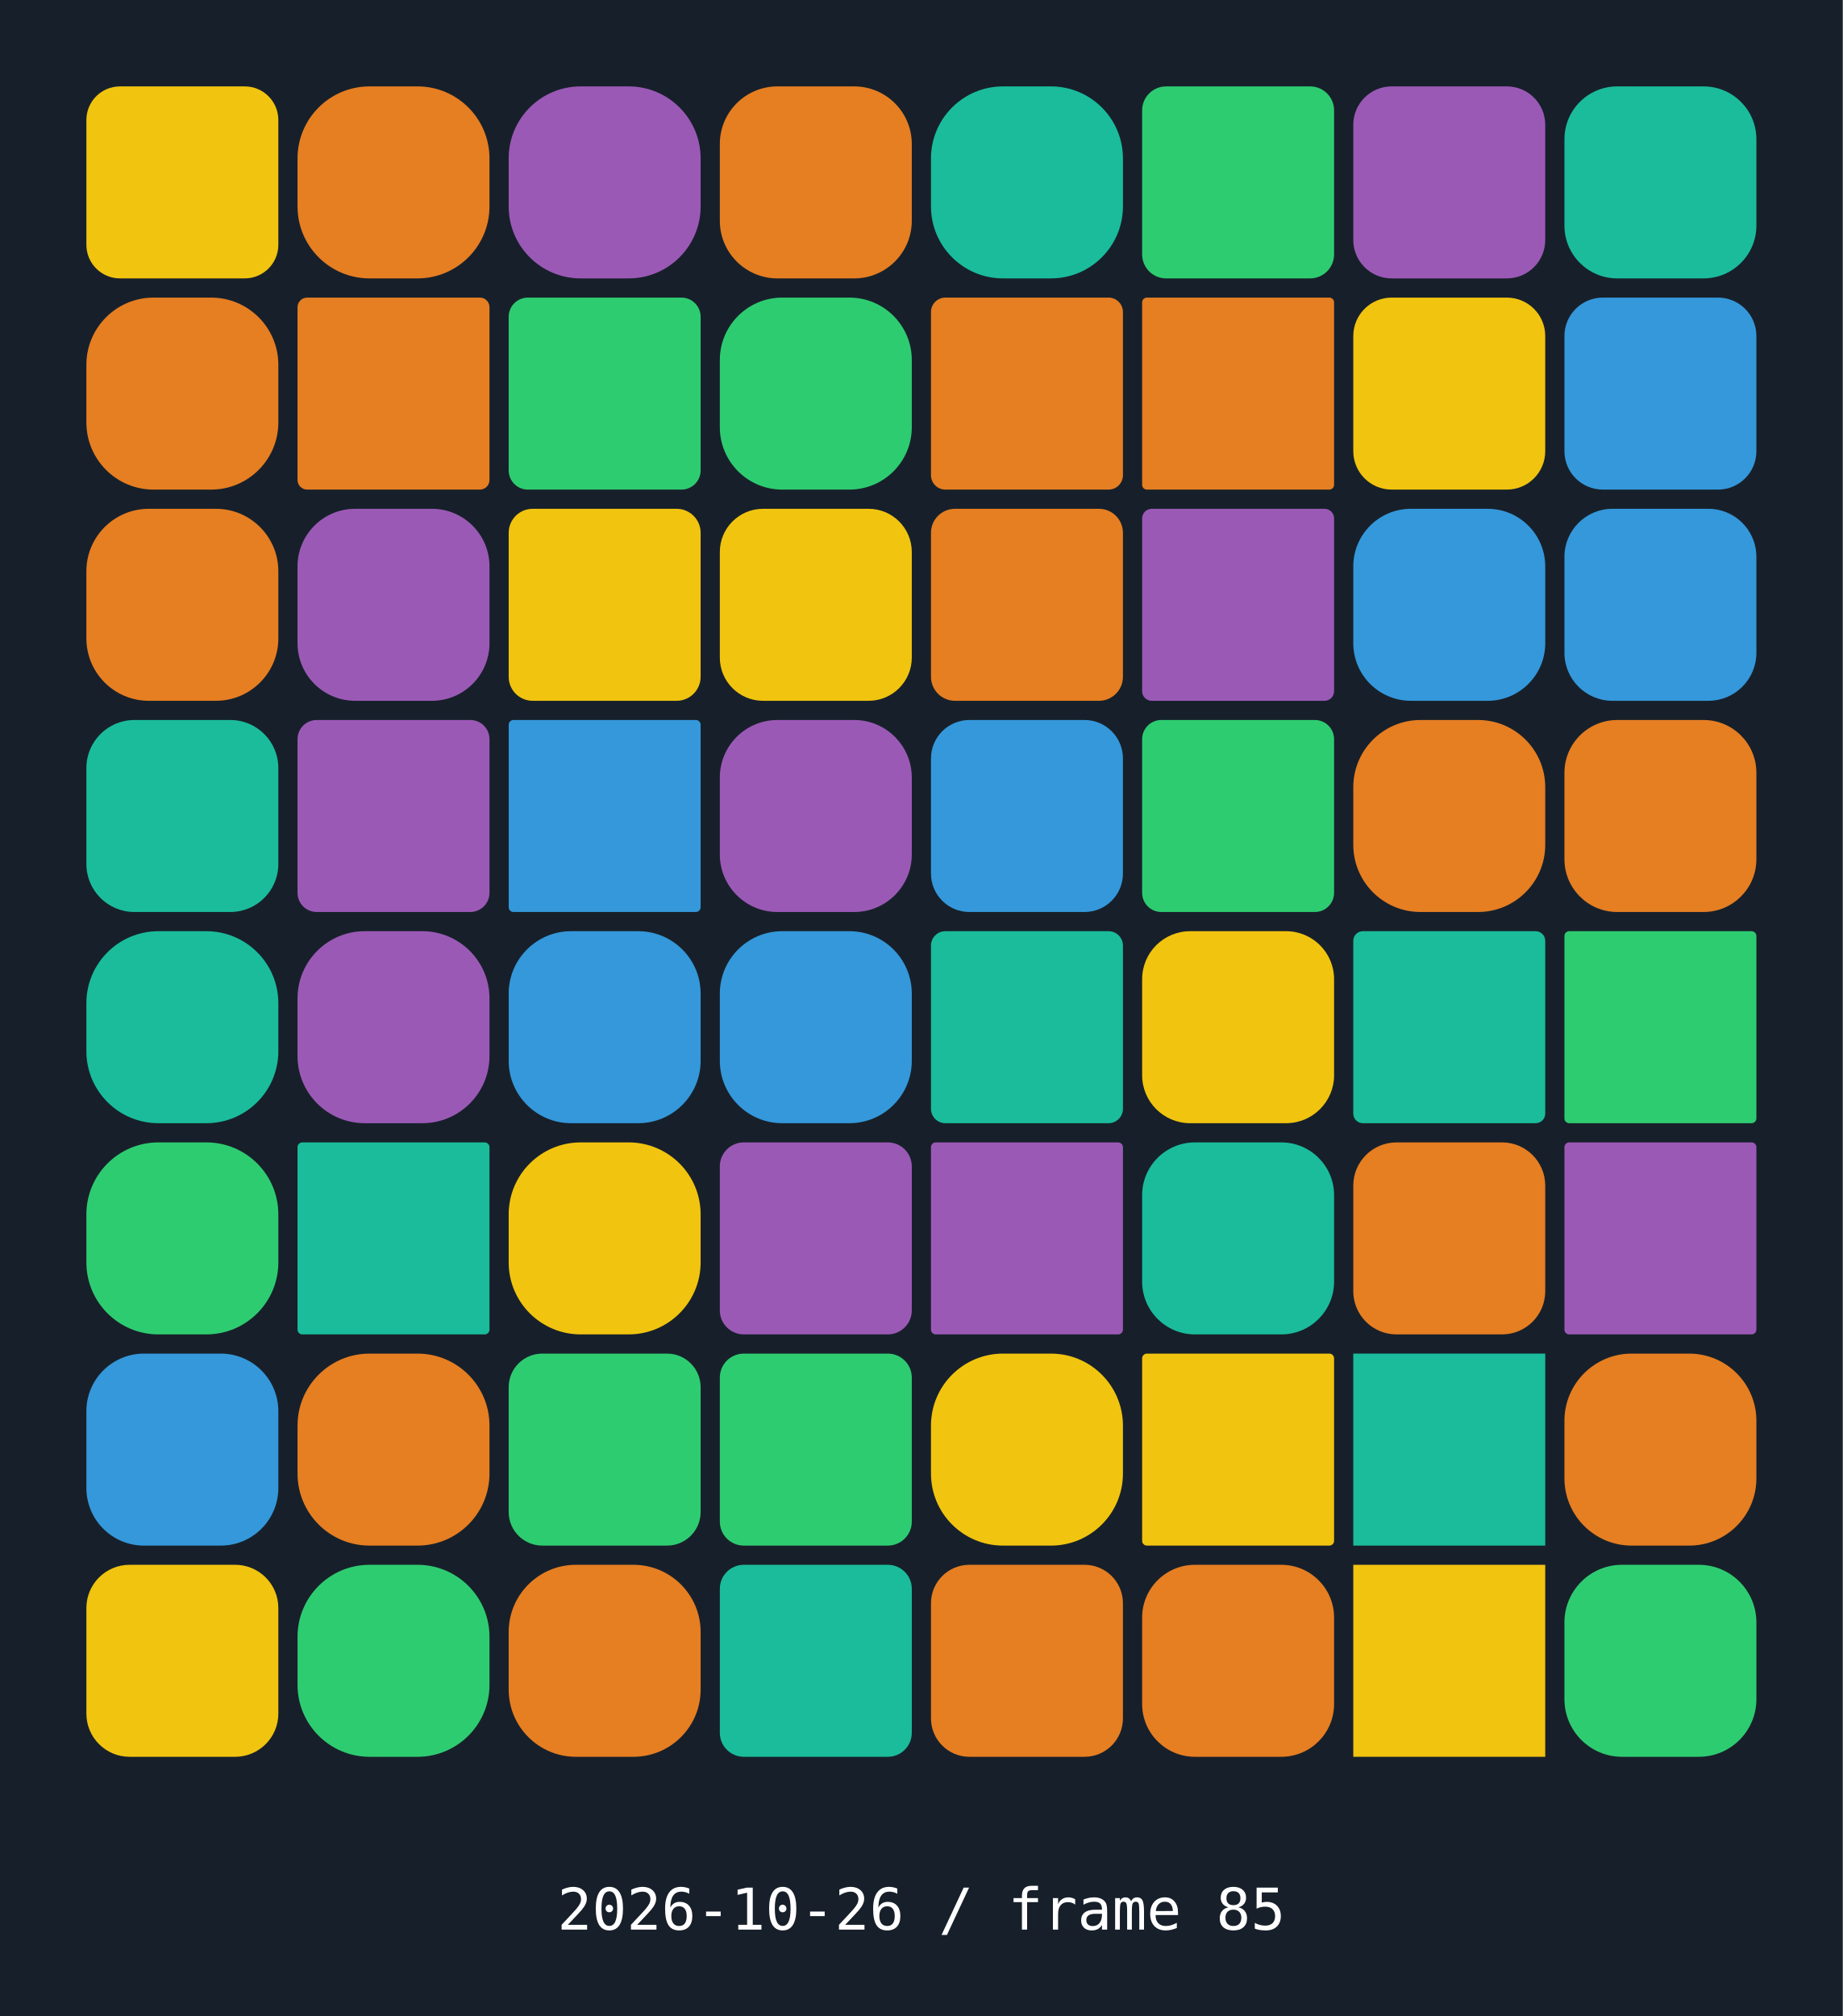
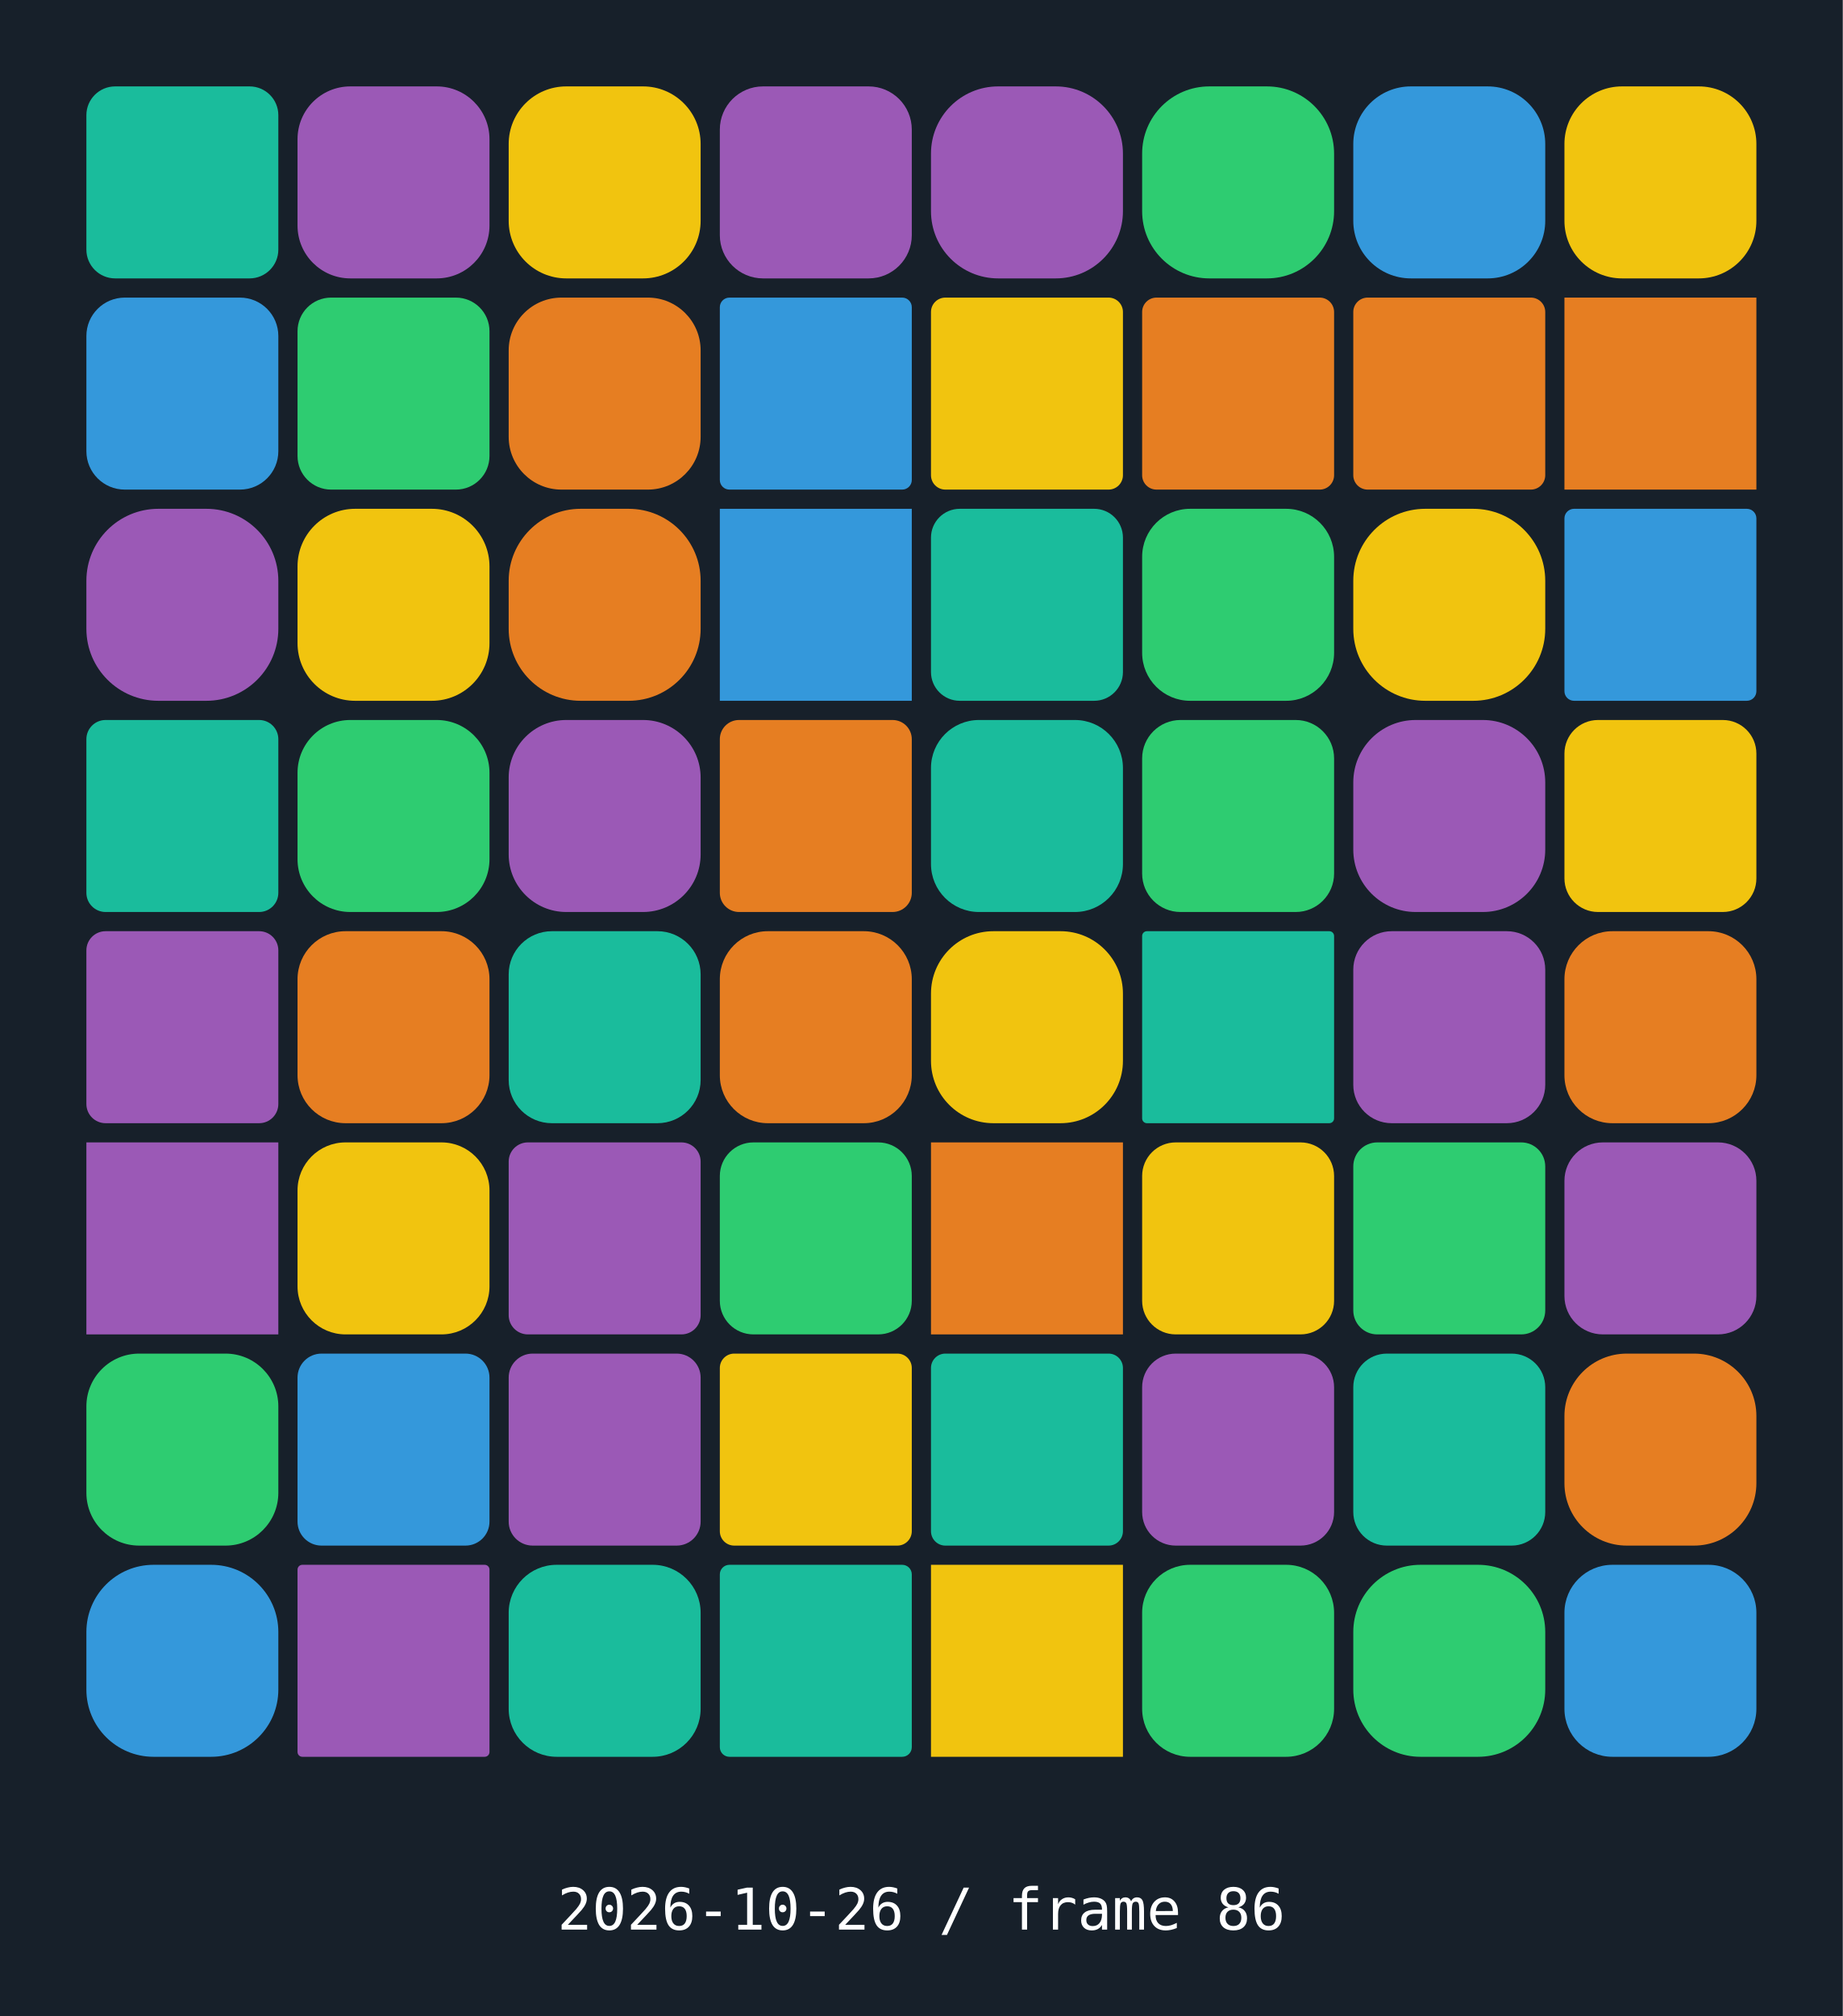
<svg xmlns="http://www.w3.org/2000/svg" width="384" height="420" viewBox="0 0 384 420">
  <rect width="384" height="420" fill="#17202a" />
-   <rect x="18" y="18" width="40" height="40" rx="7" fill="#f1c40f" />
-   <rect x="62" y="18" width="40" height="40" rx="15" fill="#e67e22" />
-   <rect x="106" y="18" width="40" height="40" rx="15" fill="#9b59b6" />
-   <rect x="150" y="18" width="40" height="40" rx="12" fill="#e67e22" />
-   <rect x="194" y="18" width="40" height="40" rx="15" fill="#1abc9c" />
-   <rect x="238" y="18" width="40" height="40" rx="5" fill="#2ecc71" />
-   <rect x="282" y="18" width="40" height="40" rx="8" fill="#9b59b6" />
-   <rect x="326" y="18" width="40" height="40" rx="11" fill="#1abc9c" />
-   <rect x="18" y="62" width="40" height="40" rx="14" fill="#e67e22" />
-   <rect x="62" y="62" width="40" height="40" rx="2" fill="#e67e22" />
-   <rect x="106" y="62" width="40" height="40" rx="4" fill="#2ecc71" />
-   <rect x="150" y="62" width="40" height="40" rx="13" fill="#2ecc71" />
-   <rect x="194" y="62" width="40" height="40" rx="3" fill="#e67e22" />
-   <rect x="238" y="62" width="40" height="40" rx="1" fill="#e67e22" />
-   <rect x="282" y="62" width="40" height="40" rx="8" fill="#f1c40f" />
-   <rect x="326" y="62" width="40" height="40" rx="8" fill="#3498db" />
-   <rect x="18" y="106" width="40" height="40" rx="13" fill="#e67e22" />
-   <rect x="62" y="106" width="40" height="40" rx="12" fill="#9b59b6" />
-   <rect x="106" y="106" width="40" height="40" rx="5" fill="#f1c40f" />
-   <rect x="150" y="106" width="40" height="40" rx="9" fill="#f1c40f" />
-   <rect x="194" y="106" width="40" height="40" rx="5" fill="#e67e22" />
-   <rect x="238" y="106" width="40" height="40" rx="2" fill="#9b59b6" />
-   <rect x="282" y="106" width="40" height="40" rx="12" fill="#3498db" />
-   <rect x="326" y="106" width="40" height="40" rx="10" fill="#3498db" />
-   <rect x="18" y="150" width="40" height="40" rx="10" fill="#1abc9c" />
-   <rect x="62" y="150" width="40" height="40" rx="4" fill="#9b59b6" />
-   <rect x="106" y="150" width="40" height="40" rx="1" fill="#3498db" />
-   <rect x="150" y="150" width="40" height="40" rx="12" fill="#9b59b6" />
-   <rect x="194" y="150" width="40" height="40" rx="8" fill="#3498db" />
-   <rect x="238" y="150" width="40" height="40" rx="4" fill="#2ecc71" />
-   <rect x="282" y="150" width="40" height="40" rx="14" fill="#e67e22" />
-   <rect x="326" y="150" width="40" height="40" rx="11" fill="#e67e22" />
-   <rect x="18" y="194" width="40" height="40" rx="15" fill="#1abc9c" />
-   <rect x="62" y="194" width="40" height="40" rx="14" fill="#9b59b6" />
-   <rect x="106" y="194" width="40" height="40" rx="13" fill="#3498db" />
-   <rect x="150" y="194" width="40" height="40" rx="13" fill="#3498db" />
-   <rect x="194" y="194" width="40" height="40" rx="3" fill="#1abc9c" />
-   <rect x="238" y="194" width="40" height="40" rx="10" fill="#f1c40f" />
-   <rect x="282" y="194" width="40" height="40" rx="2" fill="#1abc9c" />
-   <rect x="326" y="194" width="40" height="40" rx="1" fill="#2ecc71" />
-   <rect x="18" y="238" width="40" height="40" rx="15" fill="#2ecc71" />
-   <rect x="62" y="238" width="40" height="40" rx="1" fill="#1abc9c" />
-   <rect x="106" y="238" width="40" height="40" rx="15" fill="#f1c40f" />
-   <rect x="150" y="238" width="40" height="40" rx="5" fill="#9b59b6" />
-   <rect x="194" y="238" width="40" height="40" rx="1" fill="#9b59b6" />
-   <rect x="238" y="238" width="40" height="40" rx="11" fill="#1abc9c" />
-   <rect x="282" y="238" width="40" height="40" rx="9" fill="#e67e22" />
-   <rect x="326" y="238" width="40" height="40" rx="1" fill="#9b59b6" />
-   <rect x="18" y="282" width="40" height="40" rx="12" fill="#3498db" />
-   <rect x="62" y="282" width="40" height="40" rx="15" fill="#e67e22" />
-   <rect x="106" y="282" width="40" height="40" rx="7" fill="#2ecc71" />
-   <rect x="150" y="282" width="40" height="40" rx="5" fill="#2ecc71" />
-   <rect x="194" y="282" width="40" height="40" rx="15" fill="#f1c40f" />
-   <rect x="238" y="282" width="40" height="40" rx="1" fill="#f1c40f" />
-   <rect x="282" y="282" width="40" height="40" rx="0" fill="#1abc9c" />
-   <rect x="326" y="282" width="40" height="40" rx="14" fill="#e67e22" />
-   <rect x="18" y="326" width="40" height="40" rx="9" fill="#f1c40f" />
-   <rect x="62" y="326" width="40" height="40" rx="15" fill="#2ecc71" />
-   <rect x="106" y="326" width="40" height="40" rx="14" fill="#e67e22" />
-   <rect x="150" y="326" width="40" height="40" rx="5" fill="#1abc9c" />
-   <rect x="194" y="326" width="40" height="40" rx="8" fill="#e67e22" />
-   <rect x="238" y="326" width="40" height="40" rx="11" fill="#e67e22" />
-   <rect x="282" y="326" width="40" height="40" rx="0" fill="#f1c40f" />
-   <rect x="326" y="326" width="40" height="40" rx="12" fill="#2ecc71" />
-   <text x="192" y="402" text-anchor="middle" fill="#ffffff" font-family="monospace">2026-10-26 / frame 85</text>
+   <rect x="18" y="18" width="40" height="40" rx="6" fill="#1abc9c" />
+   <rect x="62" y="18" width="40" height="40" rx="11" fill="#9b59b6" />
+   <rect x="106" y="18" width="40" height="40" rx="12" fill="#f1c40f" />
+   <rect x="150" y="18" width="40" height="40" rx="9" fill="#9b59b6" />
+   <rect x="194" y="18" width="40" height="40" rx="14" fill="#9b59b6" />
+   <rect x="238" y="18" width="40" height="40" rx="14" fill="#2ecc71" />
+   <rect x="282" y="18" width="40" height="40" rx="12" fill="#3498db" />
+   <rect x="326" y="18" width="40" height="40" rx="12" fill="#f1c40f" />
+   <rect x="18" y="62" width="40" height="40" rx="8" fill="#3498db" />
+   <rect x="62" y="62" width="40" height="40" rx="7" fill="#2ecc71" />
+   <rect x="106" y="62" width="40" height="40" rx="11" fill="#e67e22" />
+   <rect x="150" y="62" width="40" height="40" rx="2" fill="#3498db" />
+   <rect x="194" y="62" width="40" height="40" rx="3" fill="#f1c40f" />
+   <rect x="238" y="62" width="40" height="40" rx="3" fill="#e67e22" />
+   <rect x="282" y="62" width="40" height="40" rx="3" fill="#e67e22" />
+   <rect x="326" y="62" width="40" height="40" rx="0" fill="#e67e22" />
+   <rect x="18" y="106" width="40" height="40" rx="15" fill="#9b59b6" />
+   <rect x="62" y="106" width="40" height="40" rx="12" fill="#f1c40f" />
+   <rect x="106" y="106" width="40" height="40" rx="15" fill="#e67e22" />
+   <rect x="150" y="106" width="40" height="40" rx="0" fill="#3498db" />
+   <rect x="194" y="106" width="40" height="40" rx="6" fill="#1abc9c" />
+   <rect x="238" y="106" width="40" height="40" rx="10" fill="#2ecc71" />
+   <rect x="282" y="106" width="40" height="40" rx="15" fill="#f1c40f" />
+   <rect x="326" y="106" width="40" height="40" rx="2" fill="#3498db" />
+   <rect x="18" y="150" width="40" height="40" rx="4" fill="#1abc9c" />
+   <rect x="62" y="150" width="40" height="40" rx="11" fill="#2ecc71" />
+   <rect x="106" y="150" width="40" height="40" rx="12" fill="#9b59b6" />
+   <rect x="150" y="150" width="40" height="40" rx="4" fill="#e67e22" />
+   <rect x="194" y="150" width="40" height="40" rx="10" fill="#1abc9c" />
+   <rect x="238" y="150" width="40" height="40" rx="8" fill="#2ecc71" />
+   <rect x="282" y="150" width="40" height="40" rx="13" fill="#9b59b6" />
+   <rect x="326" y="150" width="40" height="40" rx="7" fill="#f1c40f" />
+   <rect x="18" y="194" width="40" height="40" rx="4" fill="#9b59b6" />
+   <rect x="62" y="194" width="40" height="40" rx="10" fill="#e67e22" />
+   <rect x="106" y="194" width="40" height="40" rx="9" fill="#1abc9c" />
+   <rect x="150" y="194" width="40" height="40" rx="10" fill="#e67e22" />
+   <rect x="194" y="194" width="40" height="40" rx="13" fill="#f1c40f" />
+   <rect x="238" y="194" width="40" height="40" rx="1" fill="#1abc9c" />
+   <rect x="282" y="194" width="40" height="40" rx="8" fill="#9b59b6" />
+   <rect x="326" y="194" width="40" height="40" rx="10" fill="#e67e22" />
+   <rect x="18" y="238" width="40" height="40" rx="0" fill="#9b59b6" />
+   <rect x="62" y="238" width="40" height="40" rx="10" fill="#f1c40f" />
+   <rect x="106" y="238" width="40" height="40" rx="4" fill="#9b59b6" />
+   <rect x="150" y="238" width="40" height="40" rx="7" fill="#2ecc71" />
+   <rect x="194" y="238" width="40" height="40" rx="0" fill="#e67e22" />
+   <rect x="238" y="238" width="40" height="40" rx="7" fill="#f1c40f" />
+   <rect x="282" y="238" width="40" height="40" rx="5" fill="#2ecc71" />
+   <rect x="326" y="238" width="40" height="40" rx="8" fill="#9b59b6" />
+   <rect x="18" y="282" width="40" height="40" rx="11" fill="#2ecc71" />
+   <rect x="62" y="282" width="40" height="40" rx="5" fill="#3498db" />
+   <rect x="106" y="282" width="40" height="40" rx="5" fill="#9b59b6" />
+   <rect x="150" y="282" width="40" height="40" rx="3" fill="#f1c40f" />
+   <rect x="194" y="282" width="40" height="40" rx="3" fill="#1abc9c" />
+   <rect x="238" y="282" width="40" height="40" rx="7" fill="#9b59b6" />
+   <rect x="282" y="282" width="40" height="40" rx="7" fill="#1abc9c" />
+   <rect x="326" y="282" width="40" height="40" rx="13" fill="#e67e22" />
+   <rect x="18" y="326" width="40" height="40" rx="14" fill="#3498db" />
+   <rect x="62" y="326" width="40" height="40" rx="1" fill="#9b59b6" />
+   <rect x="106" y="326" width="40" height="40" rx="10" fill="#1abc9c" />
+   <rect x="150" y="326" width="40" height="40" rx="2" fill="#1abc9c" />
+   <rect x="194" y="326" width="40" height="40" rx="0" fill="#f1c40f" />
+   <rect x="238" y="326" width="40" height="40" rx="10" fill="#2ecc71" />
+   <rect x="282" y="326" width="40" height="40" rx="14" fill="#2ecc71" />
+   <rect x="326" y="326" width="40" height="40" rx="10" fill="#3498db" />
+   <text x="192" y="402" text-anchor="middle" fill="#ffffff" font-family="monospace">2026-10-26 / frame 86</text>
</svg>
